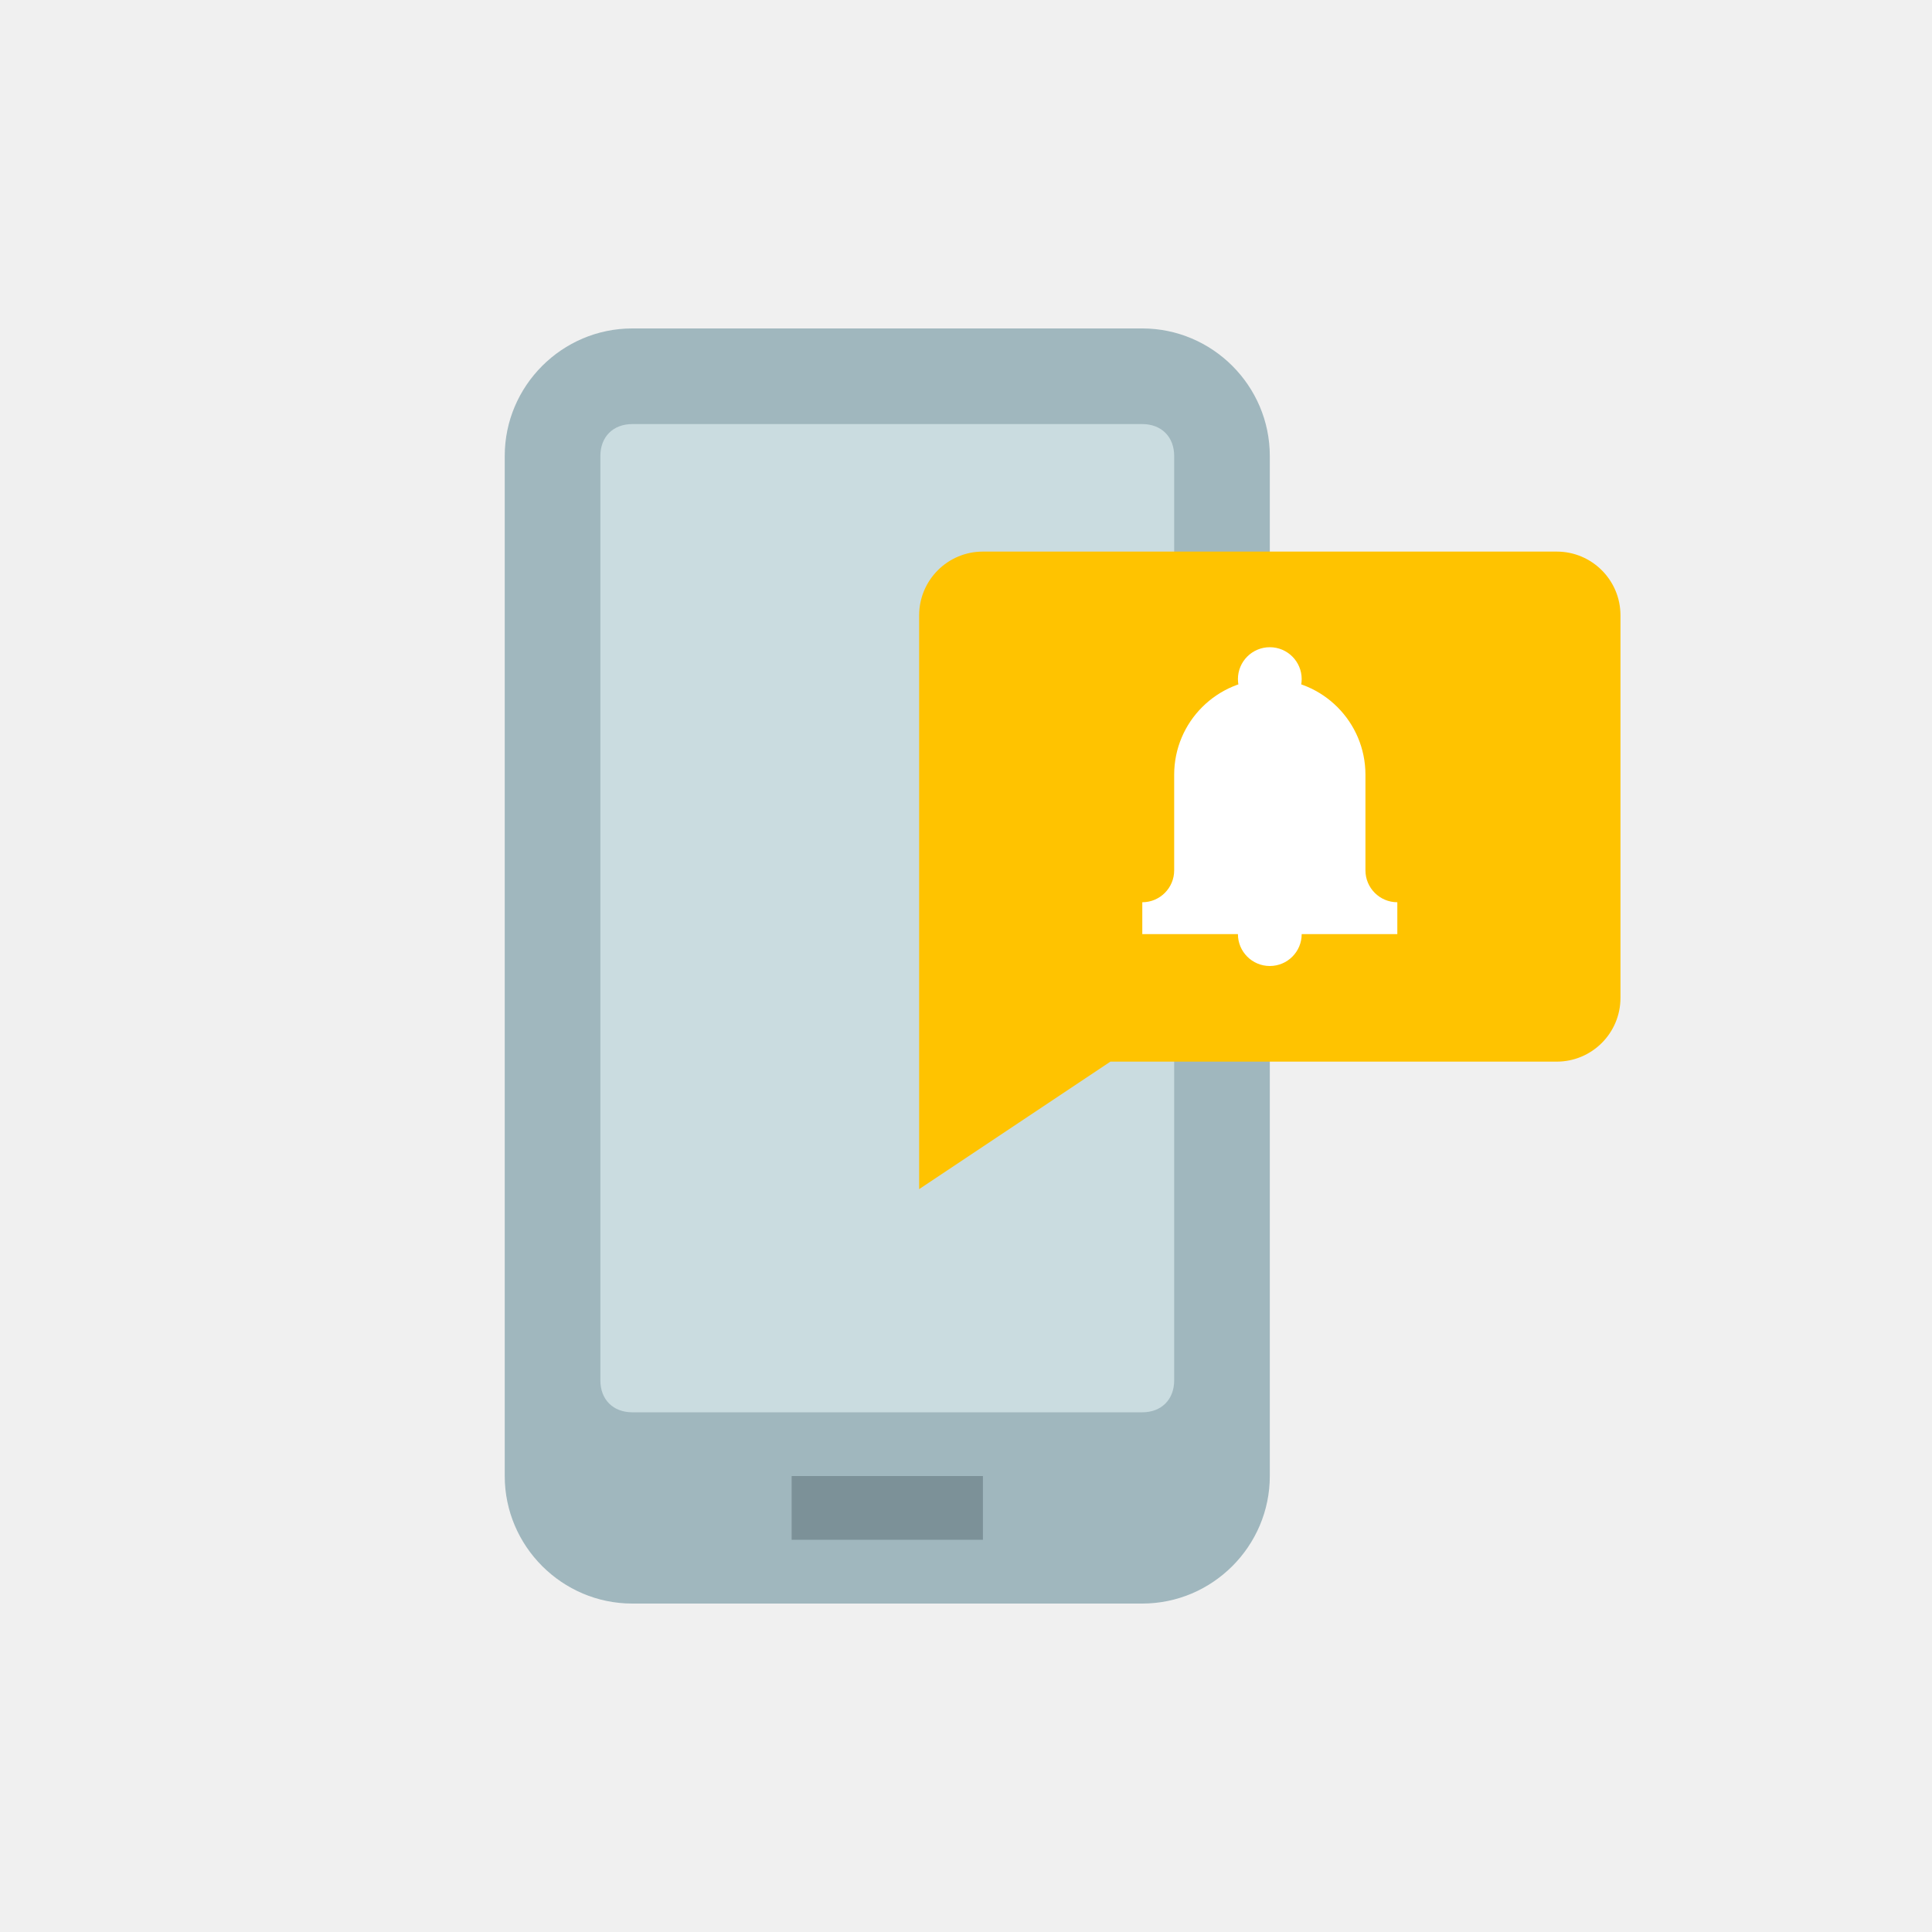
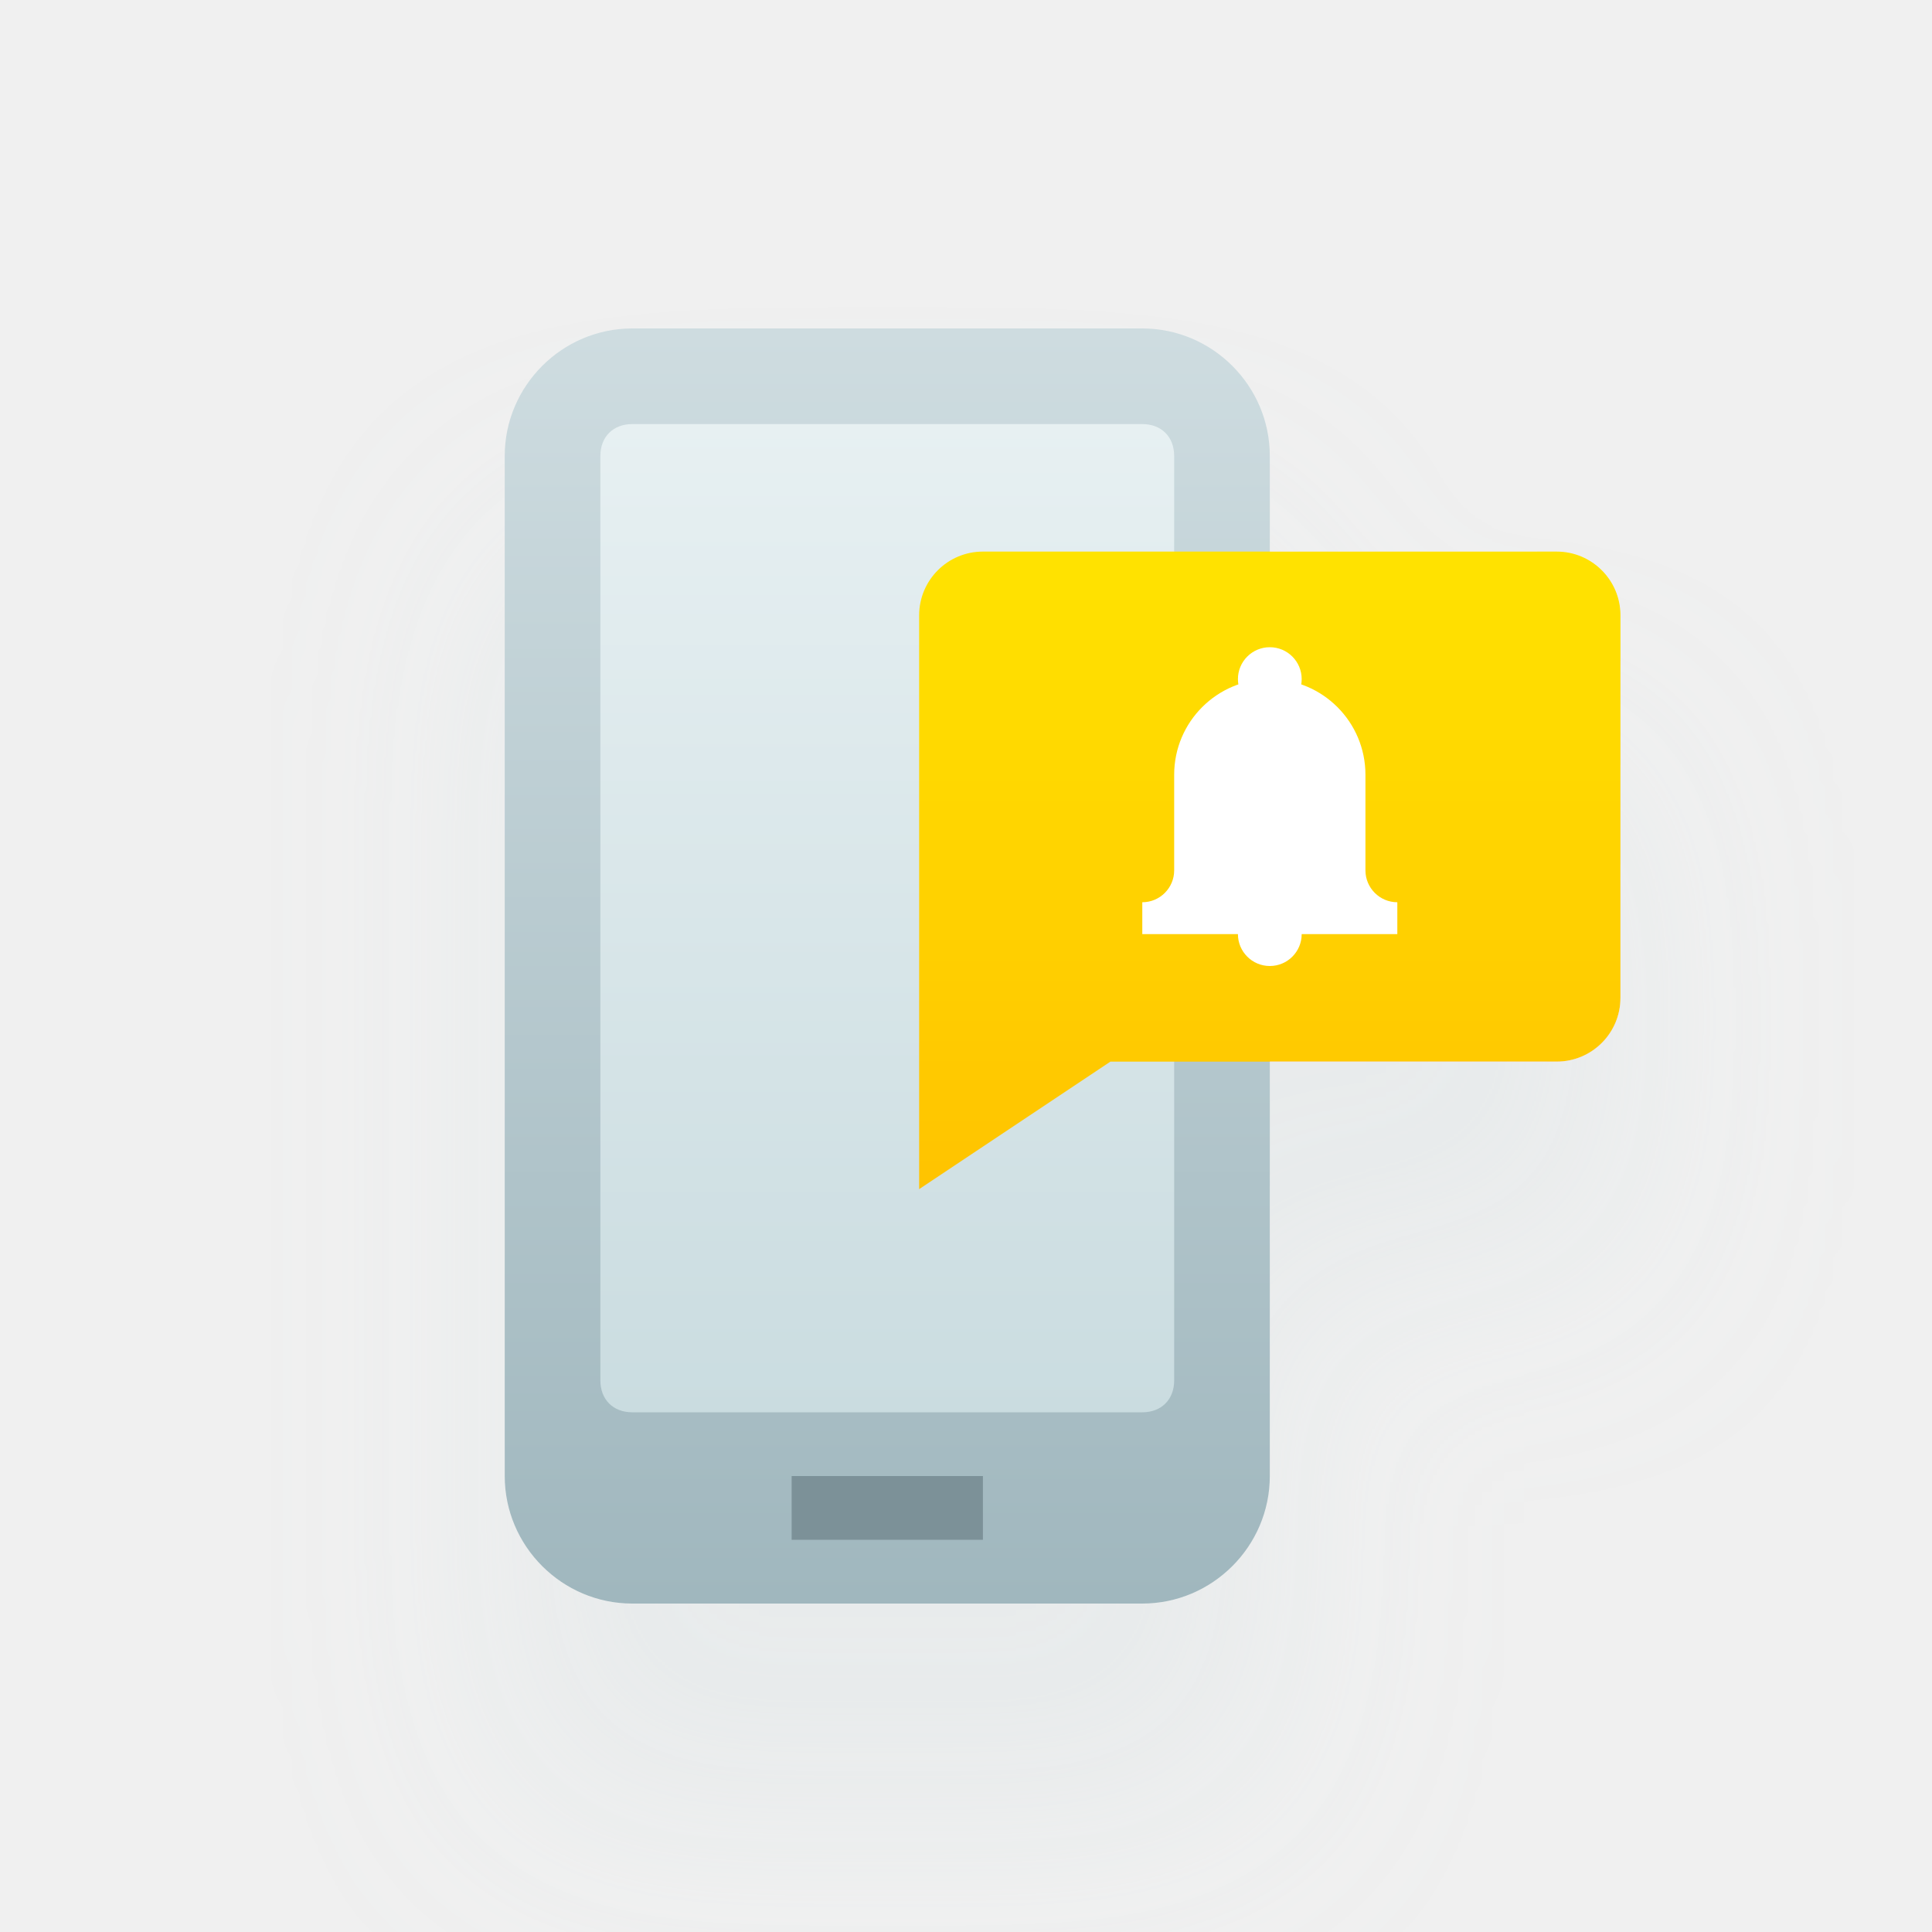
<svg xmlns="http://www.w3.org/2000/svg" width="100" height="100" viewBox="0 0 100 100">
-   <g fill="none" fill-rule="nonzero" transform="translate(26.125 17)">
-     <path fill="#A0B7BE" d="M0 59.4V6.6C0 2.97 2.97 0 6.6 0H33c3.63 0 6.6 2.97 6.6 6.6v52.8c0 3.63-2.97 6.6-6.6 6.6H6.6C2.97 66 0 63.03 0 59.4z" />
-     <path fill="#CADCE0" d="M33 4.95H6.6c-.99 0-1.65.66-1.65 1.65v47.85c0 .99.66 1.65 1.65 1.65H33c.99 0 1.65-.66 1.65-1.65V6.6c0-.99-.66-1.65-1.65-1.65z" />
+   <defs>
+     <filter id="a" width="175.9%" height="166.7%" x="-37.9%" y="-16.7%" filterUnits="objectBoundingBox">
+       <feOffset dy="11" in="SourceAlpha" result="shadowOffsetOuter1" />
+       <feGaussianBlur in="shadowOffsetOuter1" result="shadowBlurOuter1" stdDeviation="5.5" />
+       <feColorMatrix in="shadowBlurOuter1" result="shadowMatrixOuter1" values="0 0 0 0 0.627 0 0 0 0 0.718 0 0 0 0 0.745 0 0 0 0.25 0" />
+       <feMerge>
+         <feMergeNode in="shadowMatrixOuter1" />
+         <feMergeNode in="SourceGraphic" />
+       </feMerge>
+     </filter>
+     <linearGradient id="b" x1="50%" x2="50%" y1="0%" y2="100%">
+       <stop offset="0%" stop-color="#CEDCE0" />
+       <stop offset="100%" stop-color="#A0B7BE" />
+     </linearGradient>
+     <linearGradient id="c" x1="50%" x2="50%" y1="0%" y2="100%">
+       <stop offset="0%" stop-color="#E7F0F2" />
+       <stop offset="100%" stop-color="#CADCE0" />
+     </linearGradient>
+     <linearGradient id="d" x1="50%" x2="50%" y1="0%" y2="100%">
+       <stop offset="0%" stop-color="#FFE300" />
+       <stop offset="100%" stop-color="#FFC300" />
+     </linearGradient>
+   </defs>
+   <g fill="none" fill-rule="nonzero" filter="url(#a)" transform="translate(26.125 17)">
+     <path fill="url(#b)" d="M0 59.4V6.6C0 2.97 2.97 0 6.6 0H33c3.63 0 6.6 2.97 6.6 6.6v52.8c0 3.63-2.97 6.6-6.6 6.6H6.6C2.97 66 0 63.03 0 59.4z" />
+     <path fill="url(#c)" d="M33 4.95H6.6c-.99 0-1.65.66-1.65 1.65v47.85c0 .99.66 1.65 1.65 1.65H33c.99 0 1.65-.66 1.65-1.65V6.6c0-.99-.66-1.65-1.65-1.65z" />
    <path fill="#7C9198" d="M14.85 59.4h9.9v3.3h-9.9z" />
-     <path fill="#FFC300" d="M54.45 11.55h-29.7a3.3 3.3 0 0 0-3.3 3.3v29.7l9.9-6.6h23.1a3.3 3.3 0 0 0 3.3-3.3v-19.8a3.3 3.3 0 0 0-3.3-3.3z" />
+     <path fill="url(#d)" d="M54.45 11.55h-29.7a3.3 3.3 0 0 0-3.3 3.3v29.7l9.9-6.6h23.1a3.3 3.3 0 0 0 3.3-3.3v-19.8a3.3 3.3 0 0 0-3.3-3.3z" />
    <circle cx="39.6" cy="18.15" r="1.65" fill="#FFF" />
    <circle cx="39.6" cy="31.35" r="1.65" fill="#FFF" />
    <path fill="#FFF" d="M44.55 28.05V23.1a4.95 4.95 0 1 0-9.9 0v4.95c0 .91-.74 1.65-1.65 1.65v1.65h13.2V29.7c-.91 0-1.65-.74-1.65-1.65z" />
  </g>
</svg>
